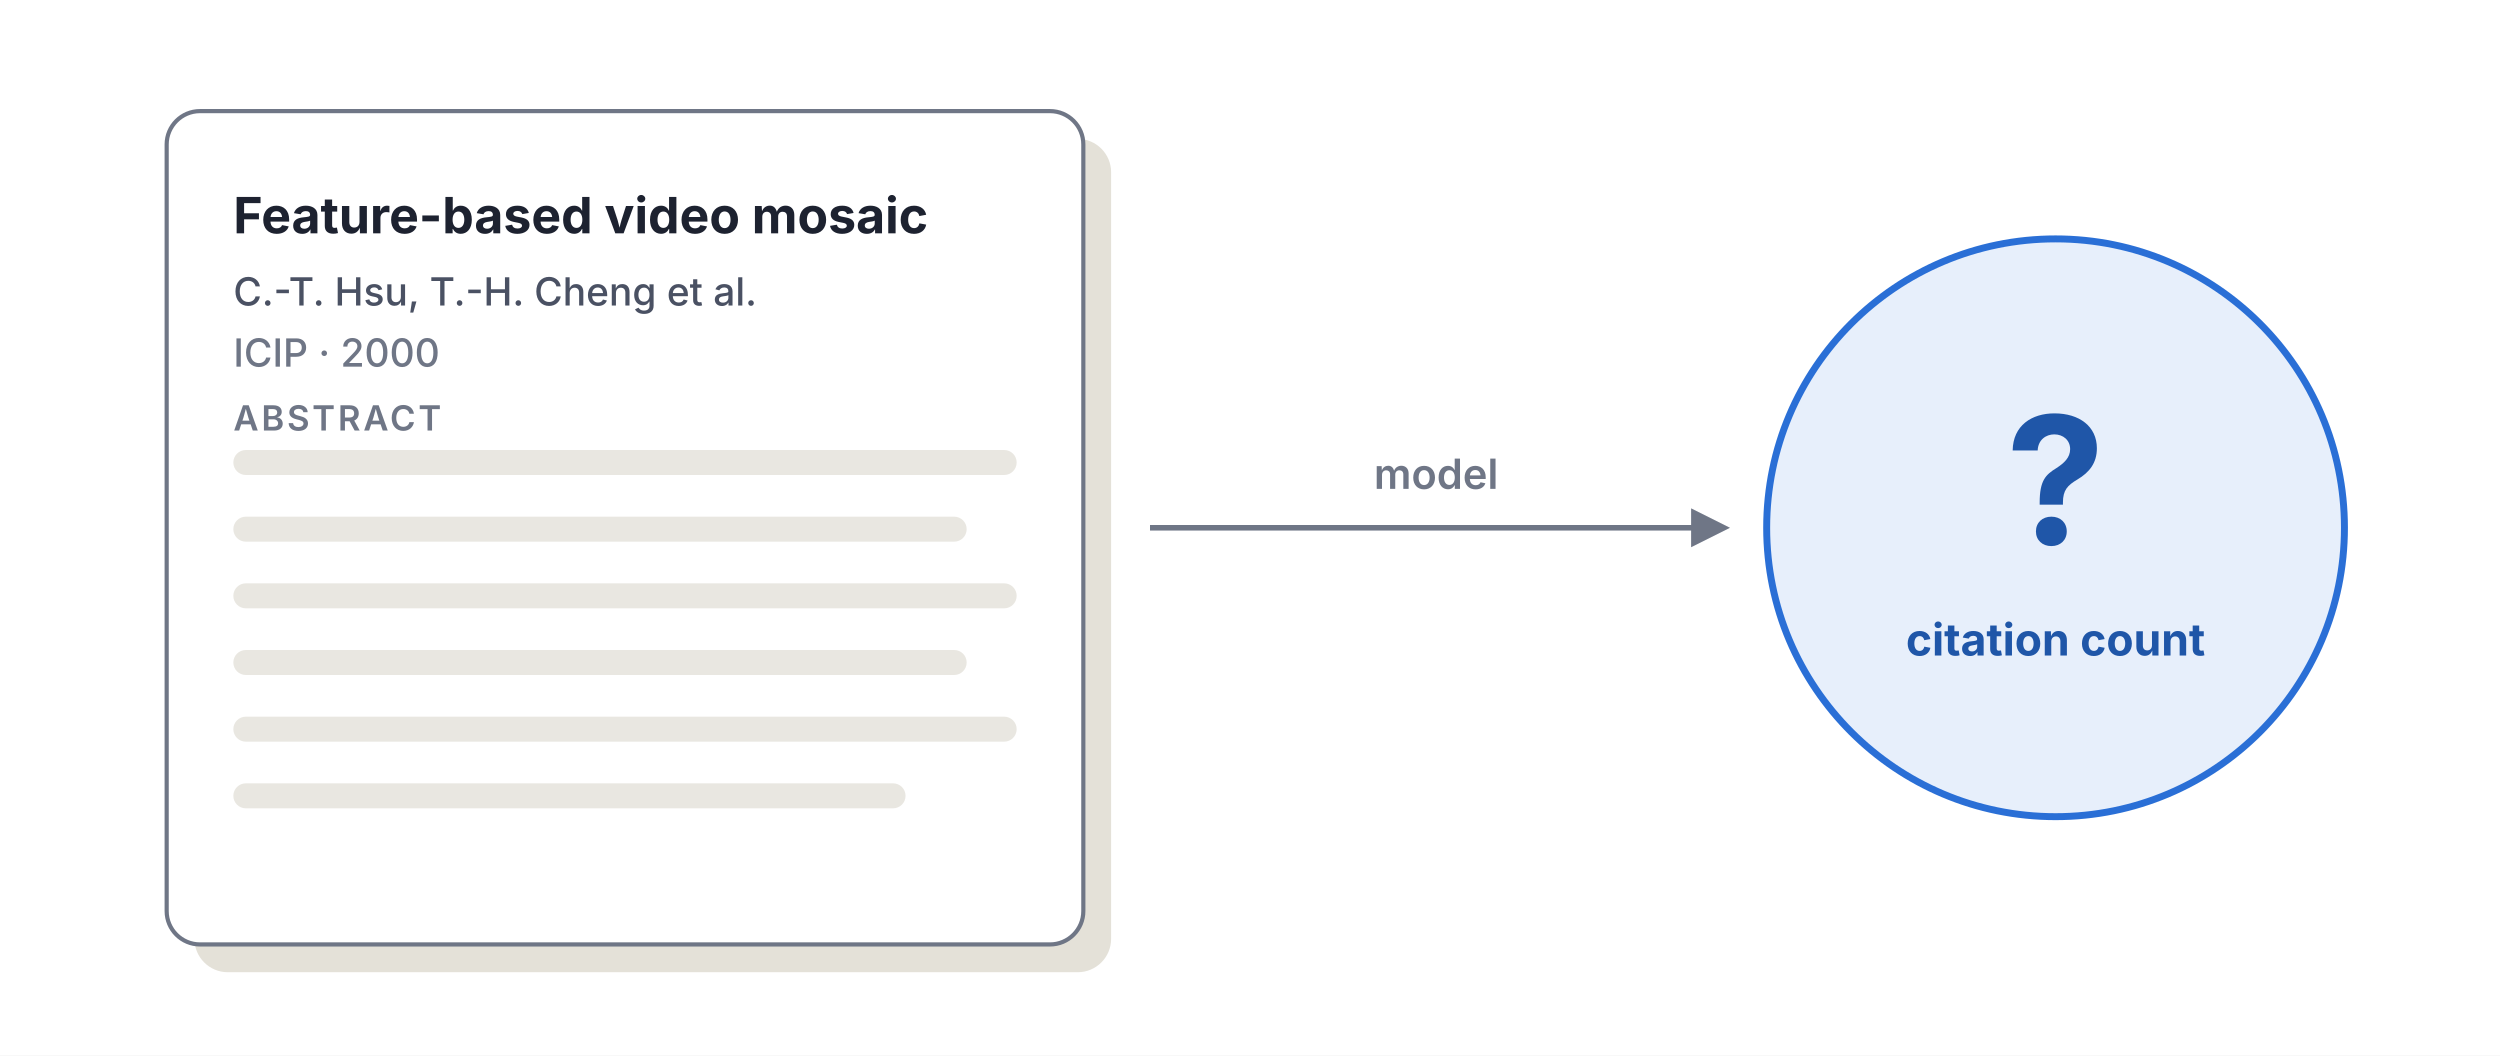
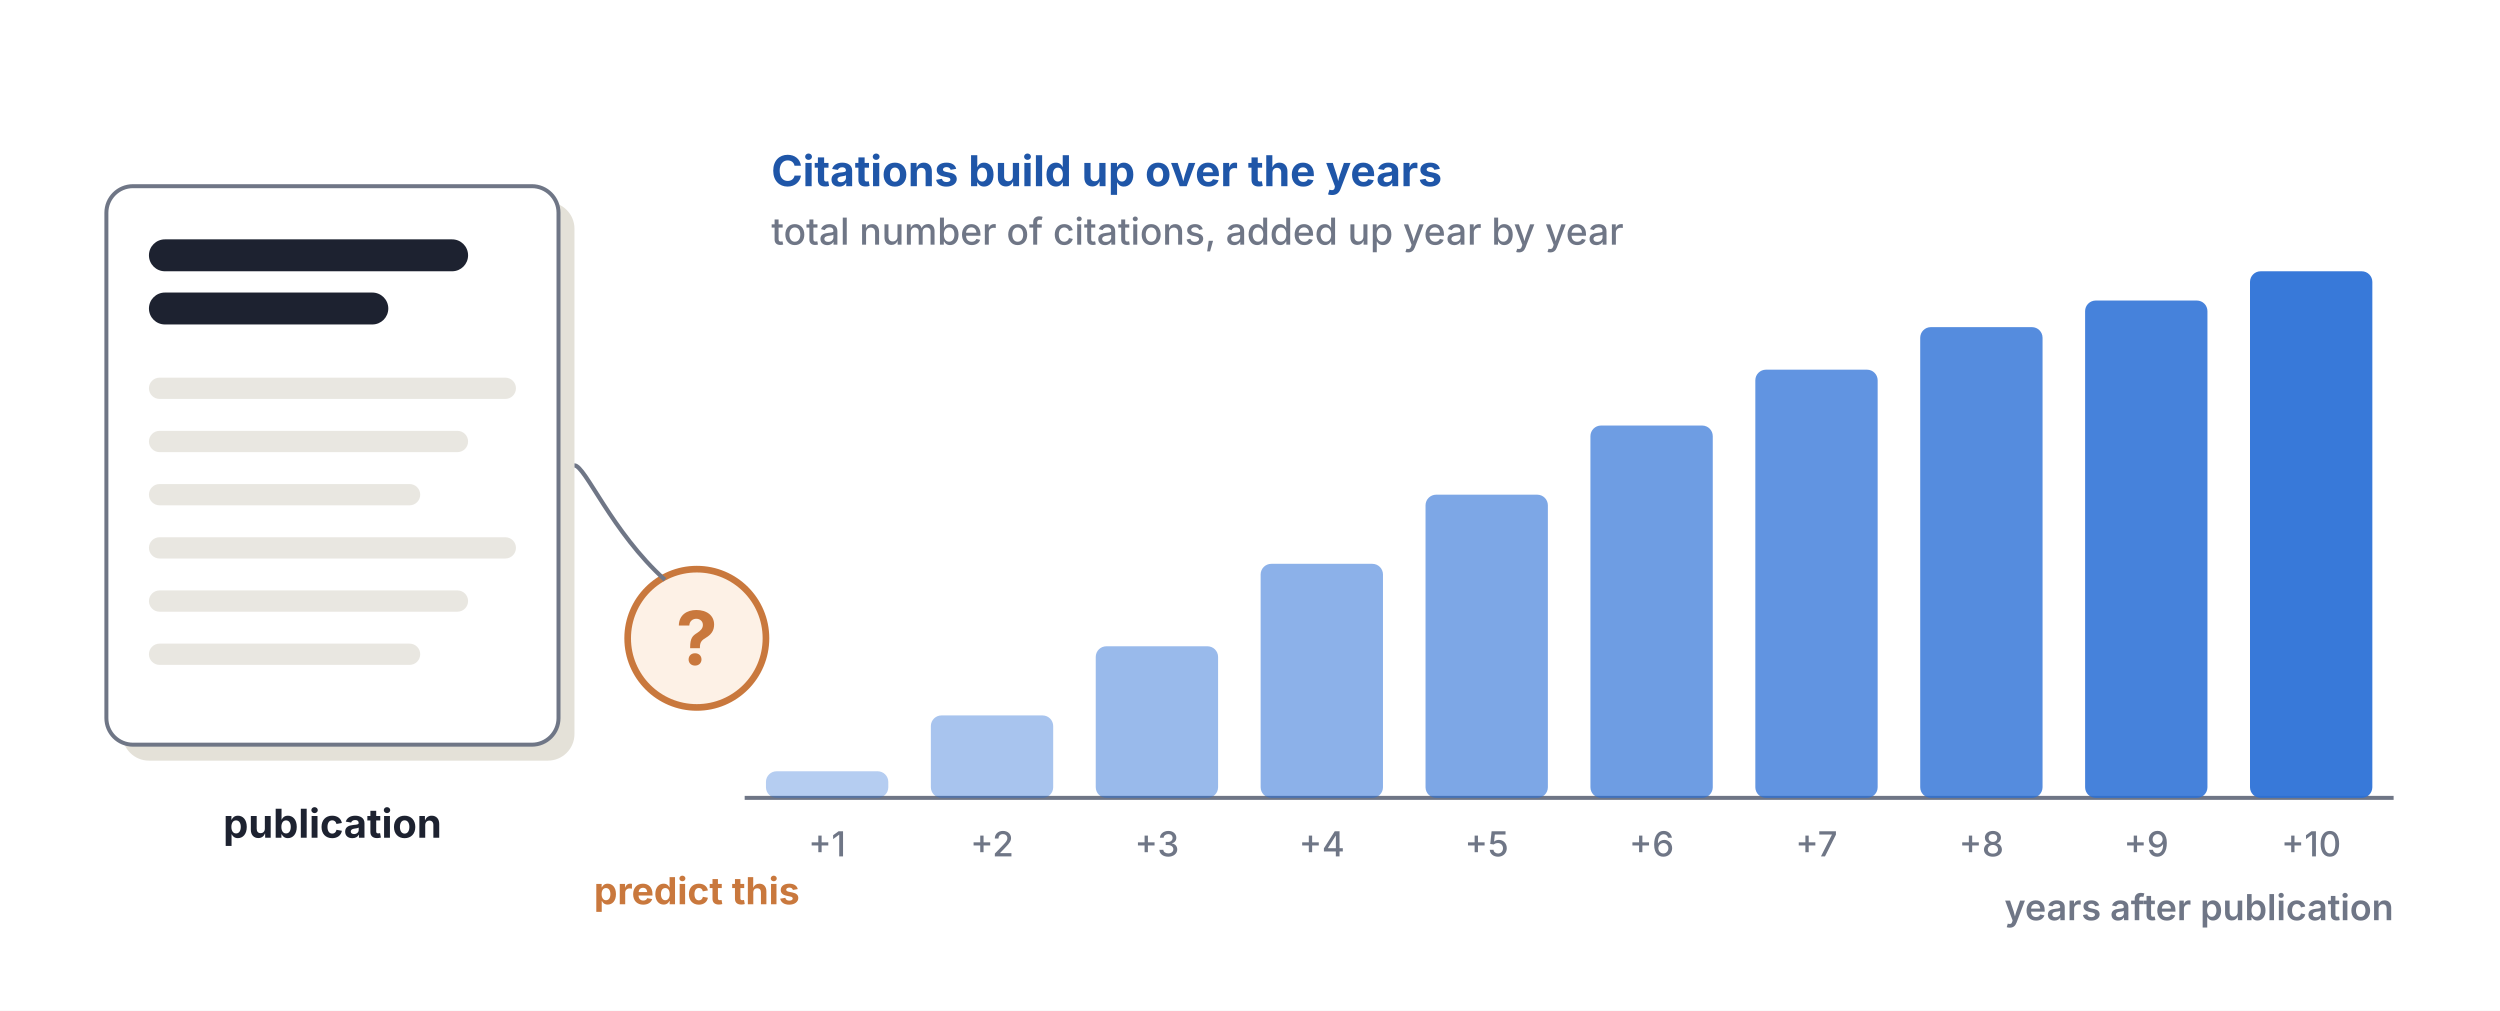
- <svg xmlns="http://www.w3.org/2000/svg" viewBox="0 0 900 380" width="900" height="380" font-family="Inter, 'Segoe UI', Helvetica, Arial, sans-serif">
-   <rect width="900" height="380" fill="#ffffff" />
-   <defs>
-     <marker id="a" viewBox="0 0 10 10" refX="8" refY="5" markerWidth="7" markerHeight="7" orient="auto">
-       <path d="M0,0 L10,5 L0,10 z" fill="#6f7686" />
-     </marker>
-   </defs>
-   <rect x="70" y="50" width="330" height="300" rx="12" fill="#e4e1d8" />
-   <rect x="60" y="40" width="330" height="300" rx="12" fill="#ffffff" stroke="#6f7686" stroke-width="1.5" />
-   <text x="84" y="84" font-size="18" fill="#1d2230" font-weight="700" text-anchor="start">Feature-based video mosaic</text>
-   <text x="84" y="110" font-size="14" fill="#4a5163" font-weight="500" text-anchor="start">C.-T. Hsu, T.-H. Cheng et al.</text>
-   <text x="84" y="132" font-size="14" fill="#6f7686" font-weight="500" text-anchor="start">ICIP · 2000</text>
-   <rect x="84" y="162" width="282" height="9" rx="4.5" fill="#e9e7e1" />
-   <rect x="84" y="186" width="264" height="9" rx="4.5" fill="#e9e7e1" />
-   <rect x="84" y="210" width="282" height="9" rx="4.5" fill="#e9e7e1" />
-   <rect x="84" y="234" width="264" height="9" rx="4.5" fill="#e9e7e1" />
-   <rect x="84" y="258" width="282" height="9" rx="4.5" fill="#e9e7e1" />
-   <rect x="84" y="282" width="242" height="9" rx="4.5" fill="#e9e7e1" />
-   <text x="84" y="155" font-size="12.5" fill="#6f7686" font-weight="600" text-anchor="start" letter-spacing="1">ABSTRACT</text>
-   <line x1="414" y1="190.0" x2="620" y2="190.0" stroke="#6f7686" stroke-width="2" marker-end="url(#a)" />
-   <text x="517.0" y="176.0" font-size="15" fill="#6f7686" font-weight="600" text-anchor="middle">model</text>
-   <circle cx="740" cy="190.0" r="104" fill="#e7effb" stroke="#2a6fd6" stroke-width="2.5" />
-   <text x="740" y="196.0" font-size="64" fill="#1f56a8" font-weight="700" text-anchor="middle">?</text>
-   <text x="740" y="236.0" font-size="16" fill="#1f56a8" font-weight="700" text-anchor="middle">citation count</text>
+ <svg xmlns="http://www.w3.org/2000/svg" viewBox="0 0 940 380" width="940" height="380" font-family="Inter, 'Segoe UI', Helvetica, Arial, sans-serif">
+   <rect width="940" height="380" fill="#ffffff" />
+   <rect x="46" y="76" width="170" height="210" rx="10" fill="#e4e1d8" />
+   <rect x="40" y="70" width="170" height="210" rx="10" fill="#ffffff" stroke="#6f7686" stroke-width="1.5" />
+   <rect x="56" y="90" width="120" height="12" rx="6" fill="#1d2230" />
+   <rect x="56" y="110" width="90" height="12" rx="6" fill="#1d2230" />
+   <rect x="56" y="142" width="138" height="8" rx="4" fill="#e9e7e1" />
+   <rect x="56" y="162" width="120" height="8" rx="4" fill="#e9e7e1" />
+   <rect x="56" y="182" width="102" height="8" rx="4" fill="#e9e7e1" />
+   <rect x="56" y="202" width="138" height="8" rx="4" fill="#e9e7e1" />
+   <rect x="56" y="222" width="120" height="8" rx="4" fill="#e9e7e1" />
+   <rect x="56" y="242" width="102" height="8" rx="4" fill="#e9e7e1" />
+   <text x="125" y="315" font-size="15" fill="#1d2230" font-weight="700" text-anchor="middle">publication</text>
+   <line x1="280" y1="300" x2="900" y2="300" stroke="#6f7686" stroke-width="1.5" />
+   <rect x="288" y="290" width="46" height="10" rx="4" fill="#2a6fd6" opacity="0.35" />
+   <text x="311" y="322" font-size="13" fill="#6f7686" font-weight="500" text-anchor="middle">+1</text>
+   <rect x="350" y="269" width="46" height="31" rx="4" fill="#2a6fd6" opacity="0.41" />
+   <text x="373" y="322" font-size="13" fill="#6f7686" font-weight="500" text-anchor="middle">+2</text>
+   <rect x="412" y="243" width="46" height="57" rx="4" fill="#2a6fd6" opacity="0.48" />
+   <text x="435" y="322" font-size="13" fill="#6f7686" font-weight="500" text-anchor="middle">+3</text>
+   <rect x="474" y="212" width="46" height="88" rx="4" fill="#2a6fd6" opacity="0.54" />
+   <text x="497" y="322" font-size="13" fill="#6f7686" font-weight="500" text-anchor="middle">+4</text>
+   <rect x="536" y="186" width="46" height="114" rx="4" fill="#2a6fd6" opacity="0.61" />
+   <text x="559" y="322" font-size="13" fill="#6f7686" font-weight="500" text-anchor="middle">+5</text>
+   <rect x="598" y="160" width="46" height="140" rx="4" fill="#2a6fd6" opacity="0.68" />
+   <text x="621" y="322" font-size="13" fill="#6f7686" font-weight="500" text-anchor="middle">+6</text>
+   <rect x="660" y="139" width="46" height="161" rx="4" fill="#2a6fd6" opacity="0.74" />
+   <text x="683" y="322" font-size="13" fill="#6f7686" font-weight="500" text-anchor="middle">+7</text>
+   <rect x="722" y="123" width="46" height="177" rx="4" fill="#2a6fd6" opacity="0.80" />
+   <text x="745" y="322" font-size="13" fill="#6f7686" font-weight="500" text-anchor="middle">+8</text>
+   <rect x="784" y="113" width="46" height="187" rx="4" fill="#2a6fd6" opacity="0.87" />
+   <text x="807" y="322" font-size="13" fill="#6f7686" font-weight="500" text-anchor="middle">+9</text>
+   <rect x="846" y="102" width="46" height="198" rx="4" fill="#2a6fd6" opacity="0.93" />
+   <text x="869" y="322" font-size="13" fill="#6f7686" font-weight="500" text-anchor="middle">+10</text>
+   <text x="900" y="346" font-size="13.5" fill="#6f7686" font-weight="600" text-anchor="end">years after publication</text>
+   <text x="290" y="70" font-size="16" fill="#1f56a8" font-weight="700" text-anchor="start">Citations build up over the years</text>
+   <text x="290" y="92" font-size="14" fill="#6f7686" font-weight="500" text-anchor="start">total number of citations, added up year by year</text>
+   <circle cx="262" cy="240" r="26" fill="#fdf1e6" stroke="#c9783d" stroke-width="2.5" />
+   <text x="262" y="250" font-size="28" fill="#c9783d" font-weight="700" text-anchor="middle">?</text>
+   <path d="M216,175 C220,175 230,200 250,218" fill="none" stroke="#6f7686" stroke-width="1.6" />
+   <text x="262" y="340" font-size="14" fill="#c9783d" font-weight="700" text-anchor="middle">predict this</text>
</svg>
